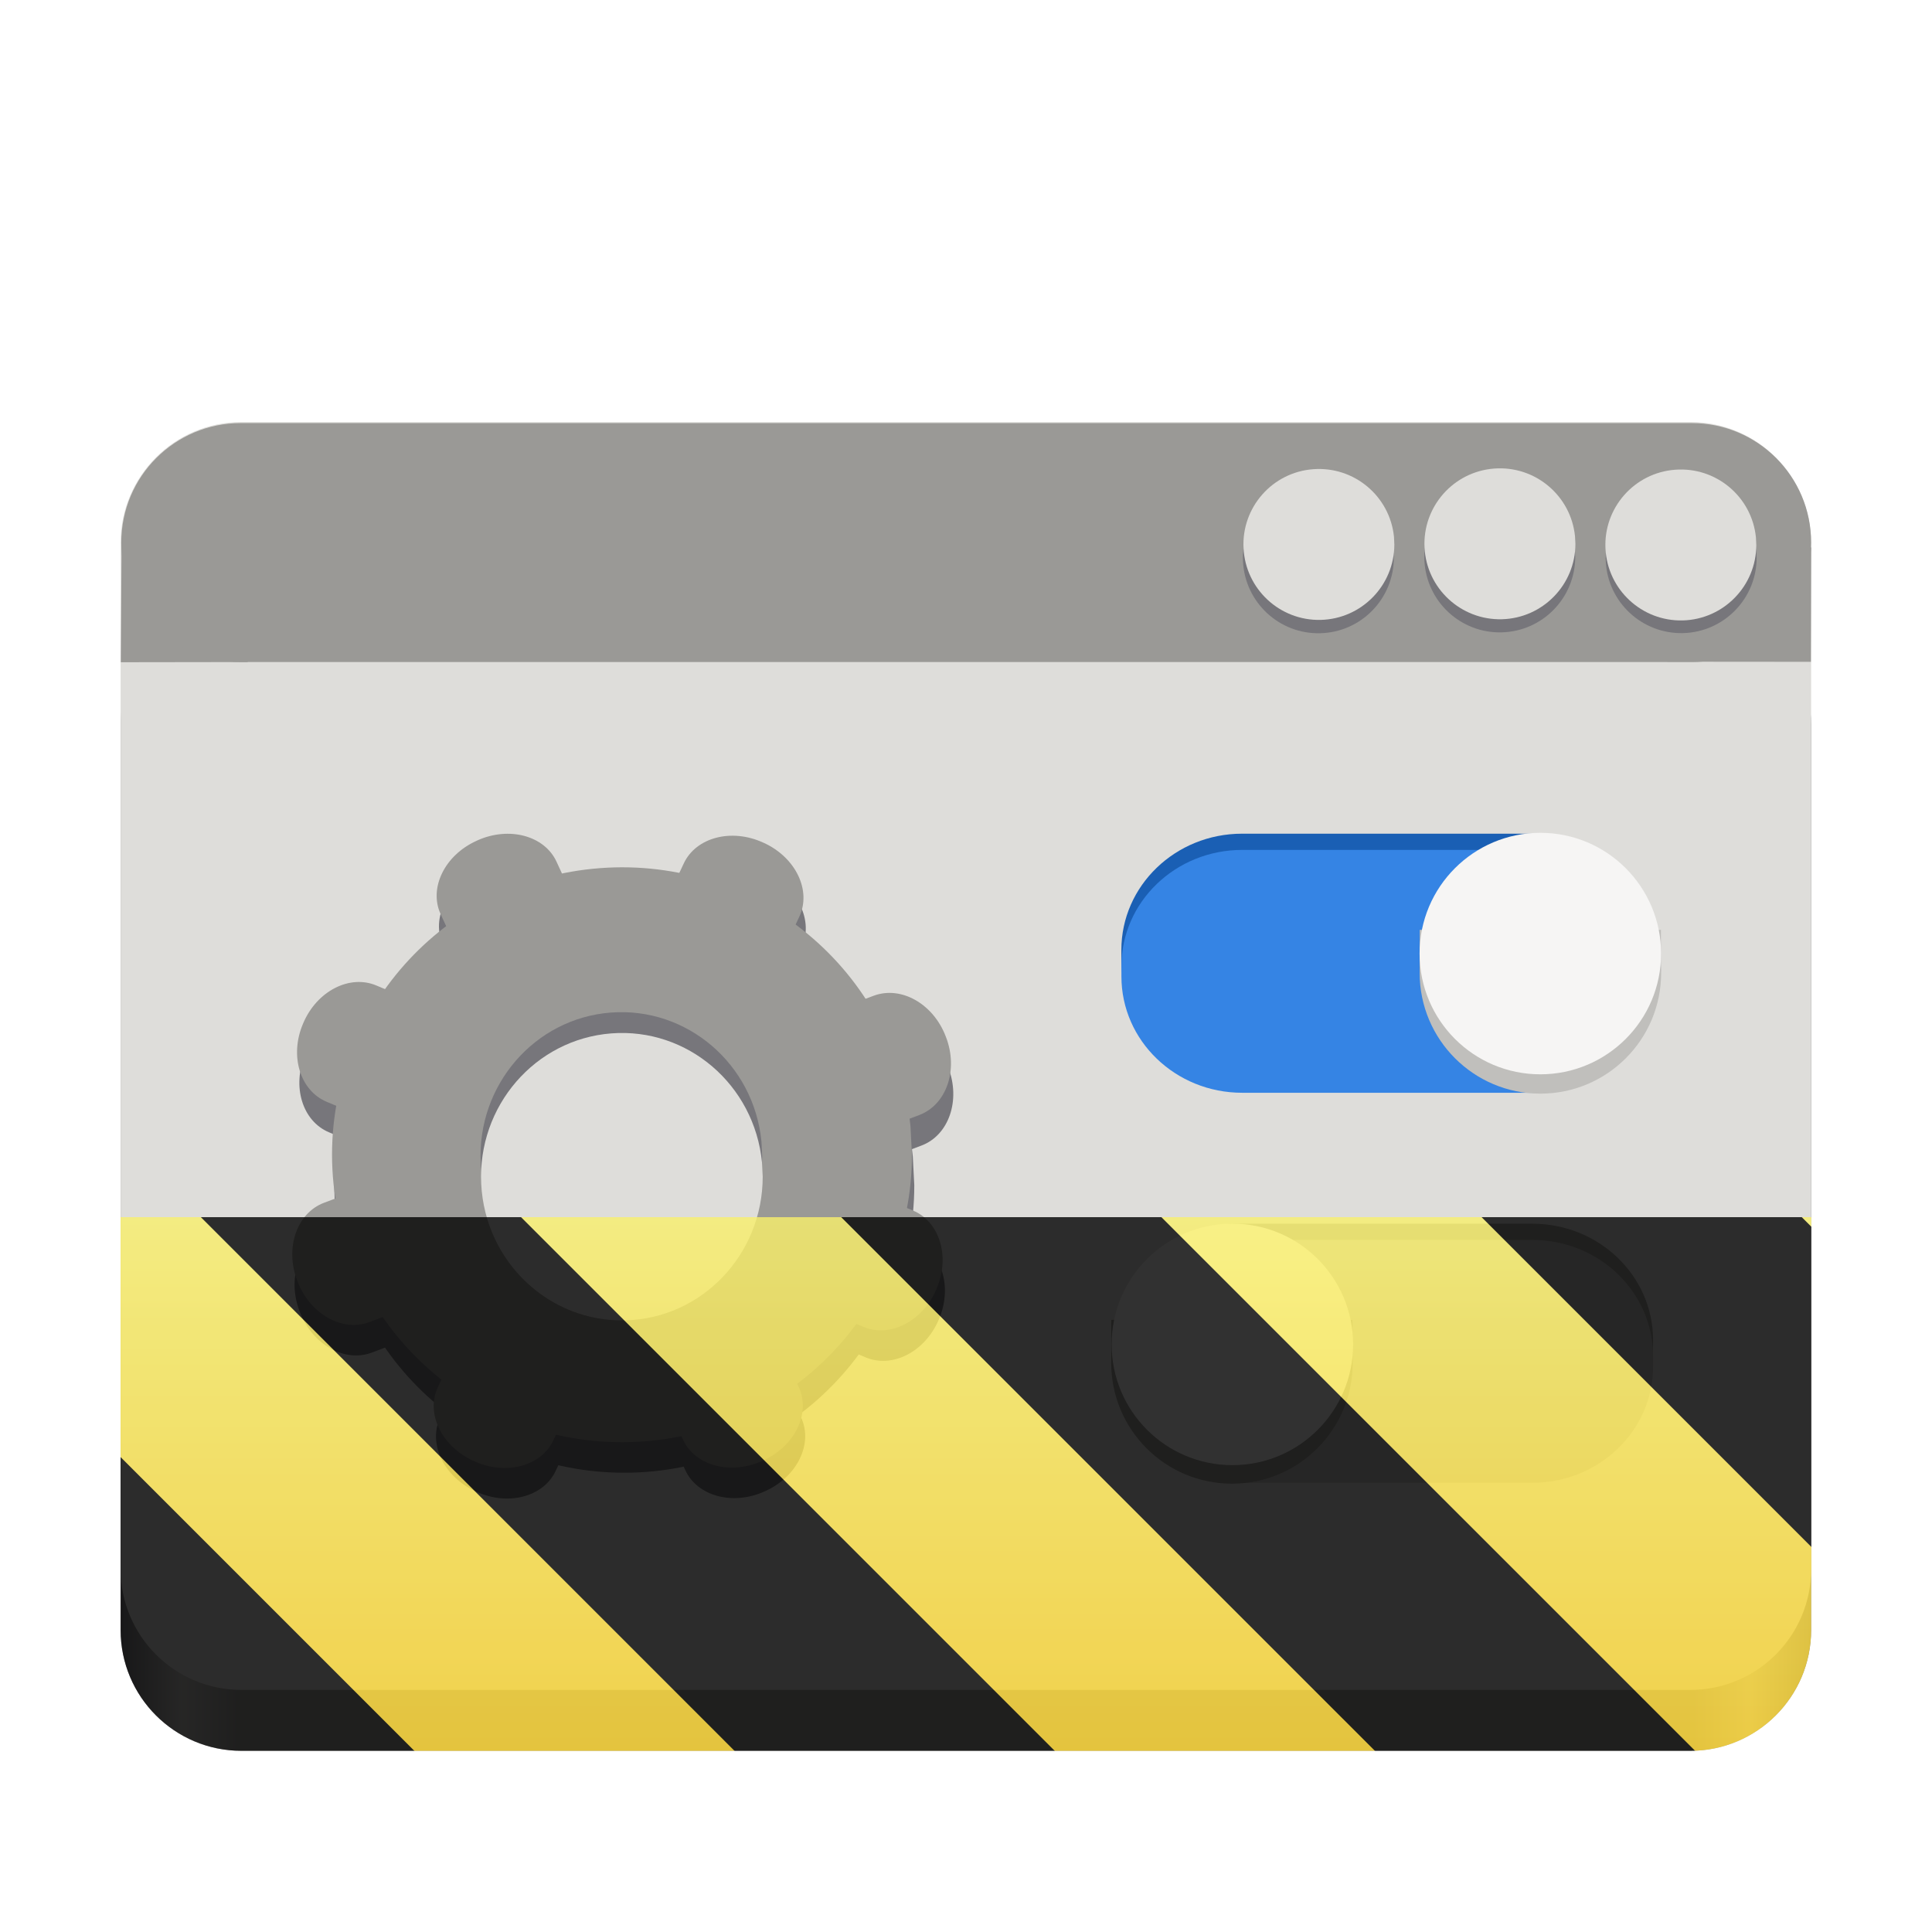
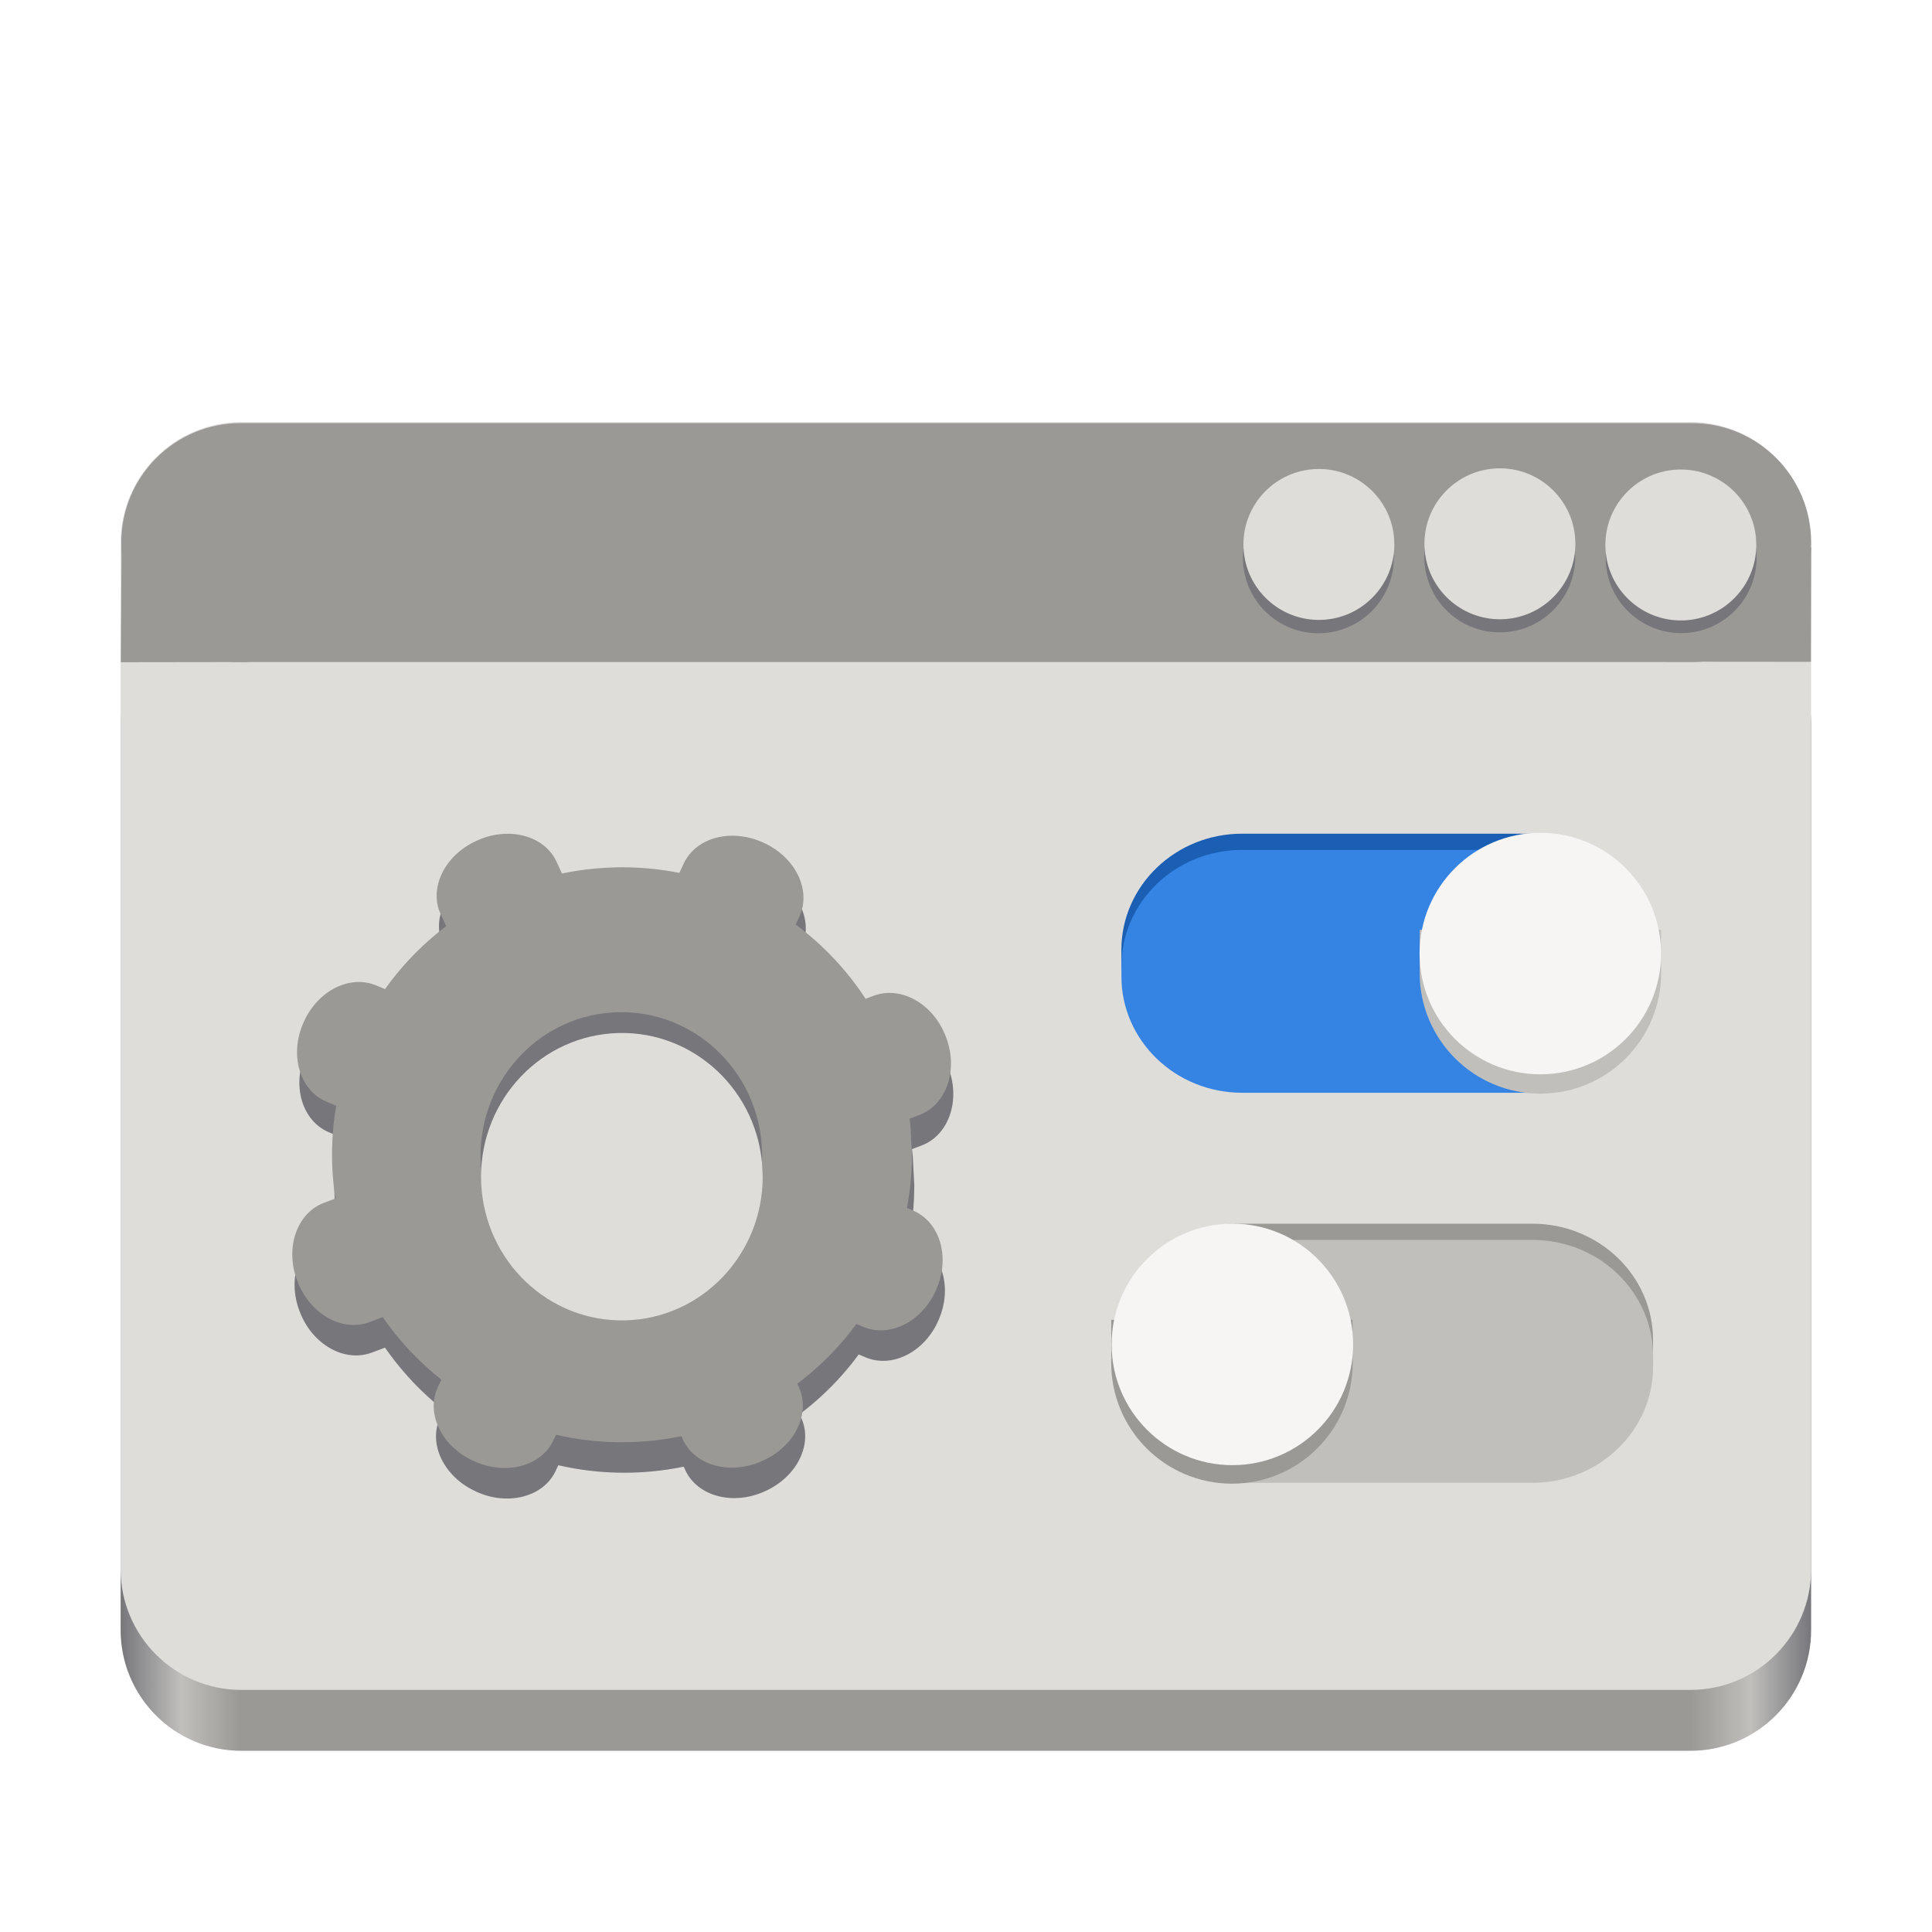
<svg xmlns="http://www.w3.org/2000/svg" height="128px" viewBox="0 0 128 128" width="128px">
-   <filter id="a" height="100%" width="100%" x="0%" y="0%">
-     <feColorMatrix color-interpolation-filters="sRGB" values="0 0 0 0 1 0 0 0 0 1 0 0 0 0 1 0 0 0 1 0" />
-   </filter>
-   <linearGradient id="b" gradientUnits="userSpaceOnUse" x1="7.99" x2="119.99" y1="115.997" y2="115.997">
+   <linearGradient id="a" gradientUnits="userSpaceOnUse" x1="7.99" x2="119.99" y1="115.997" y2="115.997">
    <stop offset="0" stop-color="#77767b" />
    <stop offset="0.036" stop-color="#c0bfbc" />
    <stop offset="0.071" stop-color="#9a9996" />
    <stop offset="0.929" stop-color="#9a9996" />
    <stop offset="0.964" stop-color="#c0bfbc" />
    <stop offset="1" stop-color="#77767b" />
  </linearGradient>
-   <clipPath id="c">
-     <rect height="128" width="128" />
-   </clipPath>
-   <clipPath id="d">
-     <rect height="128" width="128" />
-   </clipPath>
-   <mask id="e">
-     <g filter="url(#a)">
-       <g clip-path="url(#d)" filter="url(#a)">
-         <g clip-path="url(#c)">
-           <path d="m 15.992 39.996 h 96 c 4.418 0 8 3.582 8 8 v 60 c 0 4.418 -3.582 8 -8 8 h -96 c -4.422 0 -8 -3.582 -8 -8 v -60 c 0 -4.418 3.578 -8 8 -8 z m 0 0" fill="url(#b)" />
-           <path d="m 15.992 27.961 h 96 c 4.418 0 8 3.582 8 8 v 68 c 0 4.418 -3.582 8 -8 8 h -96 c -4.422 0 -8 -3.582 -8 -8 v -68 c 0 -4.418 3.578 -8 8 -8 z m 0 0" fill="#deddda" />
-           <path d="m 16.41 43.863 l -8.406 0.012 l 0.055 -8.254 l 6.191 2.105 l 2.305 5.789 z m 0 0" fill="#9a9996" />
-           <path d="m 15.938 28.031 h 96.152 c 4.363 0 7.902 3.543 7.902 7.914 c 0 4.375 -3.539 7.918 -7.902 7.918 h -96.152 c -4.363 0 -7.902 -3.543 -7.902 -7.918 c 0 -4.371 3.539 -7.914 7.902 -7.914 z m 0 0" fill="#9a9996" />
-           <path d="m 110.465 43.84 l 9.512 0.008 l 0.02 -7.586 l -7.855 4.414 z m 0 0" fill="#9a9996" />
-           <path d="m 116.383 36.945 c 0 2.711 -2.164 4.93 -4.875 5 c -2.711 0.066 -4.984 -2.039 -5.121 -4.746 c -0.137 -2.711 1.914 -5.035 4.617 -5.238 c 2.703 -0.207 5.078 1.785 5.352 4.48" fill="#77767b" />
-           <path d="m 116.359 36.105 c 0 2.711 -2.164 4.93 -4.875 5 c -2.711 0.066 -4.98 -2.039 -5.117 -4.75 c -0.137 -2.707 1.91 -5.031 4.613 -5.234 c 2.707 -0.207 5.082 1.781 5.355 4.48" fill="#deddda" />
-           <path d="m 104.363 36.895 c 0 2.715 -2.164 4.934 -4.875 5 c -2.711 0.07 -4.98 -2.039 -5.117 -4.746 c -0.137 -2.711 1.91 -5.035 4.617 -5.238 c 2.703 -0.203 5.078 1.785 5.352 4.484" fill="#77767b" />
-           <path d="m 104.375 36.027 c 0 2.715 -2.164 4.93 -4.875 5 c -2.711 0.066 -4.984 -2.039 -5.121 -4.746 c -0.137 -2.711 1.914 -5.035 4.617 -5.238 c 2.707 -0.203 5.078 1.785 5.352 4.484" fill="#deddda" />
-           <path d="m 92.344 36.957 c 0 2.711 -2.164 4.93 -4.875 4.996 c -2.711 0.07 -4.98 -2.039 -5.117 -4.746 c -0.137 -2.711 1.91 -5.031 4.613 -5.238 c 2.707 -0.203 5.082 1.785 5.355 4.484" fill="#77767b" />
-           <path d="m 92.379 36.07 c 0 2.711 -2.164 4.93 -4.875 5 c -2.711 0.066 -4.98 -2.039 -5.117 -4.75 c -0.137 -2.707 1.91 -5.031 4.613 -5.234 c 2.707 -0.207 5.082 1.781 5.355 4.48" fill="#deddda" />
-           <path d="m 31.715 57.73 l 0.055 -0.027 c 2.105 -0.953 4.457 -0.324 5.258 1.406 l 16.051 34.816 c 0.801 1.73 -0.262 3.906 -2.367 4.859 l -0.051 0.023 c -2.105 0.957 -4.461 0.324 -5.258 -1.406 l -16.055 -34.812 c -0.797 -1.73 0.262 -3.906 2.367 -4.859 z m 0 0" fill="#77767b" />
-           <path d="m 20.227 69.848 l 0.023 -0.055 c 0.902 -2.113 3.066 -3.227 4.832 -2.484 l 35.562 14.914 c 1.766 0.742 2.469 3.055 1.566 5.168 l -0.023 0.055 c -0.902 2.113 -3.066 3.227 -4.832 2.484 l -35.562 -14.914 c -1.766 -0.742 -2.469 -3.055 -1.566 -5.168 z m 0 0" fill="#77767b" />
-           <path d="m 19.867 86.922 l -0.023 -0.055 c -0.828 -2.168 -0.031 -4.477 1.777 -5.16 l 36.41 -13.715 c 1.812 -0.68 3.949 0.523 4.777 2.691 l 0.023 0.055 c 0.828 2.164 0.031 4.473 -1.777 5.156 l -36.41 13.715 c -1.812 0.684 -3.949 -0.523 -4.777 -2.688 z m 0 0" fill="#77767b" />
-           <path d="m 50.727 57.848 l 0.051 0.023 c 2.098 0.969 3.145 3.152 2.332 4.879 l -16.297 34.703 c -0.809 1.727 -3.168 2.336 -5.266 1.371 l -0.051 -0.027 c -2.102 -0.969 -3.145 -3.152 -2.336 -4.875 l 16.297 -34.703 c 0.812 -1.727 3.168 -2.34 5.27 -1.371 z m 0 0" fill="#77767b" />
-           <path d="m 60.574 78.527 c 0 10.328 -8.309 18.777 -18.727 19.039 c -10.418 0.258 -19.145 -7.766 -19.672 -18.082 c -0.523 -10.32 7.348 -19.172 17.738 -19.949 c 10.391 -0.781 19.516 6.797 20.562 17.078" fill="#77767b" />
-           <path d="m 50.648 78.598 c 0 5.164 -4.035 9.387 -9.094 9.52 c -5.059 0.129 -9.297 -3.883 -9.555 -9.039 c -0.254 -5.16 3.57 -9.586 8.617 -9.973 c 5.047 -0.391 9.477 3.398 9.984 8.535" fill="#77767b" />
-           <path d="m 31.562 55.711 l 0.055 -0.027 c 2.105 -0.953 4.457 -0.324 5.254 1.406 l 16.055 34.816 c 0.797 1.73 -0.262 3.906 -2.367 4.859 l -0.051 0.023 c -2.105 0.957 -4.461 0.324 -5.258 -1.406 l -16.055 -34.812 c -0.797 -1.73 0.262 -3.906 2.367 -4.859 z m 0 0" fill="#9a9996" />
-           <path d="m 20.074 67.828 l 0.023 -0.055 c 0.902 -2.113 3.066 -3.227 4.832 -2.484 l 35.562 14.914 c 1.766 0.742 2.469 3.055 1.566 5.168 l -0.023 0.055 c -0.902 2.113 -3.066 3.227 -4.832 2.484 l -35.562 -14.914 c -1.766 -0.742 -2.469 -3.055 -1.566 -5.168 z m 0 0" fill="#9a9996" />
-           <path d="m 19.711 84.902 l -0.02 -0.055 c -0.828 -2.168 -0.031 -4.477 1.777 -5.16 l 36.41 -13.715 c 1.812 -0.68 3.949 0.523 4.777 2.688 l 0.023 0.059 c 0.828 2.164 0.031 4.473 -1.777 5.156 l -36.414 13.715 c -1.809 0.684 -3.945 -0.523 -4.777 -2.688 z m 0 0" fill="#9a9996" />
-           <path d="m 50.57 55.828 l 0.055 0.023 c 2.098 0.969 3.145 3.152 2.332 4.879 l -16.297 34.703 c -0.809 1.723 -3.168 2.336 -5.266 1.367 l -0.055 -0.023 c -2.098 -0.969 -3.141 -3.152 -2.332 -4.875 l 16.297 -34.703 c 0.812 -1.727 3.168 -2.34 5.266 -1.371 z m 0 0" fill="#9a9996" />
-           <path d="m 60.418 76.508 c 0 10.328 -8.309 18.777 -18.727 19.039 c -10.414 0.258 -19.141 -7.766 -19.668 -18.082 c -0.523 -10.32 7.348 -19.172 17.738 -19.949 c 10.391 -0.781 19.512 6.797 20.559 17.078" fill="#9a9996" />
-           <path d="m 50.496 76.578 c 0 5.164 -4.035 9.387 -9.094 9.52 c -5.062 0.129 -9.301 -3.883 -9.555 -9.039 c -0.254 -5.16 3.57 -9.586 8.613 -9.973 c 5.047 -0.391 9.48 3.398 9.988 8.535" fill="#77767b" />
-           <path d="m 50.531 77.957 c 0 5.168 -4.035 9.391 -9.094 9.52 c -5.059 0.129 -9.297 -3.879 -9.555 -9.039 c -0.254 -5.156 3.57 -9.582 8.617 -9.973 s 9.477 3.398 9.984 8.539" fill="#deddda" />
-           <path d="m 82.293 55.234 h 19.66 c 4.418 0 8 3.449 8 7.703 v 0.68 c 0 4.254 -3.582 7.703 -8 7.703 h -19.66 c -4.418 0 -8 -3.449 -8 -7.703 v -0.68 c 0 -4.254 3.582 -7.703 8 -7.703 z m 0 0" fill="#1a5fb4" />
-           <path d="m 82.297 56.309 h 19.66 c 4.418 0 8 3.449 8 7.703 v 0.68 c 0 4.258 -3.582 7.707 -8 7.707 h -19.66 c -4.418 0 -8 -3.449 -8 -7.707 v -0.68 c 0 -4.254 3.582 -7.703 8 -7.703 z m 0 0" fill="#3584e4" />
-           <path d="m 110.055 64.457 c 0 4.418 -3.582 8 -8 8 c -4.418 0 -8 -3.582 -8 -8 s 3.582 -8 8 -8 c 4.418 0 8 3.582 8 8 z m 0 0" fill="#c0bfbc" />
-           <path d="m 94.062 61.605 h 15.98 v 2.77 h -15.98 z m 0 0" fill="#c0bfbc" />
-           <path d="m 110.051 63.176 c 0 4.418 -3.582 8 -8 8 s -8 -3.582 -8 -8 s 3.582 -8 8 -8 s 8 3.582 8 8 z m 0 0" fill="#f6f5f4" />
-           <path d="m 81.859 81.074 h 19.66 c 4.418 0 8 3.449 8 7.703 v 0.68 c 0 4.254 -3.582 7.707 -8 7.707 h -19.66 c -4.418 0 -8 -3.453 -8 -7.707 v -0.68 c 0 -4.254 3.582 -7.703 8 -7.703 z m 0 0" fill="#9a9996" />
-           <path d="m 81.863 82.148 h 19.66 c 4.418 0 8 3.449 8 7.707 v 0.68 c 0 4.254 -3.582 7.703 -8 7.703 h -19.66 c -4.418 0 -8 -3.449 -8 -7.703 v -0.68 c 0 -4.258 3.582 -7.707 8 -7.707 z m 0 0" fill="#c0bfbc" />
-           <path d="m 89.621 90.297 c 0 4.418 -3.582 8 -8 8 c -4.422 0 -8 -3.582 -8 -8 s 3.578 -8 8 -8 c 4.418 0 8 3.582 8 8 z m 0 0" fill="#9a9996" />
-           <path d="m 73.625 87.445 h 15.984 v 2.77 h -15.984 z m 0 0" fill="#9a9996" />
-           <path d="m 89.648 89.07 c 0 4.418 -3.578 8 -8 8 c -4.418 0 -8 -3.582 -8 -8 c 0 -4.418 3.582 -8 8 -8 c 4.422 0 8 3.582 8 8 z m 0 0" fill="#f6f5f4" />
-         </g>
-       </g>
-     </g>
-   </mask>
-   <mask id="f">
-     <g filter="url(#a)">
-       <rect fill-opacity="0.8" height="184.32" width="184.32" x="-28.16" y="-28.16" />
-     </g>
-   </mask>
-   <linearGradient id="g" gradientTransform="matrix(0 0.37 -0.98462 0 295.385 -30.36)" gradientUnits="userSpaceOnUse" x1="300" x2="428" y1="235" y2="235">
-     <stop offset="0" stop-color="#f9f06b" />
-     <stop offset="1" stop-color="#f5c211" />
-   </linearGradient>
-   <clipPath id="h">
-     <rect height="128" width="128" />
-   </clipPath>
-   <clipPath id="i">
-     <rect height="128" width="128" />
-   </clipPath>
-   <path d="m 15.992 39.996 h 96 c 4.418 0 8 3.582 8 8 v 60 c 0 4.418 -3.582 8 -8 8 h -96 c -4.422 0 -8 -3.582 -8 -8 v -60 c 0 -4.418 3.578 -8 8 -8 z m 0 0" fill="url(#b)" />
+   <path d="m 15.992 39.996 h 96 c 4.418 0 8 3.582 8 8 v 60 c 0 4.418 -3.582 8 -8 8 h -96 c -4.422 0 -8 -3.582 -8 -8 v -60 c 0 -4.418 3.578 -8 8 -8 z m 0 0" fill="url(#a)" />
  <path d="m 15.992 27.961 h 96 c 4.418 0 8 3.582 8 8 v 68 c 0 4.418 -3.582 8 -8 8 h -96 c -4.422 0 -8 -3.582 -8 -8 v -68 c 0 -4.418 3.578 -8 8 -8 z m 0 0" fill="#deddda" />
  <path d="m 16.41 43.863 l -8.406 0.012 l 0.055 -8.254 l 6.191 2.105 l 2.305 5.789 z m 0 0" fill="#9a9996" />
  <path d="m 15.938 28.031 h 96.152 c 4.363 0 7.902 3.543 7.902 7.914 c 0 4.375 -3.539 7.918 -7.902 7.918 h -96.152 c -4.363 0 -7.902 -3.543 -7.902 -7.918 c 0 -4.371 3.539 -7.914 7.902 -7.914 z m 0 0" fill="#9a9996" />
  <path d="m 110.465 43.84 l 9.512 0.008 l 0.02 -7.586 l -7.855 4.414 z m 0 0" fill="#9a9996" />
  <path d="m 116.383 36.945 c 0 2.711 -2.164 4.93 -4.875 5 c -2.711 0.066 -4.984 -2.039 -5.121 -4.746 c -0.137 -2.711 1.914 -5.035 4.617 -5.238 c 2.703 -0.207 5.078 1.785 5.352 4.48" fill="#77767b" />
  <path d="m 116.359 36.105 c 0 2.711 -2.164 4.93 -4.875 5 c -2.711 0.066 -4.98 -2.039 -5.117 -4.75 c -0.137 -2.707 1.91 -5.031 4.613 -5.234 c 2.707 -0.207 5.082 1.781 5.355 4.48" fill="#deddda" />
  <path d="m 104.363 36.895 c 0 2.715 -2.164 4.934 -4.875 5 c -2.711 0.07 -4.98 -2.039 -5.117 -4.746 c -0.137 -2.711 1.91 -5.035 4.617 -5.238 c 2.703 -0.203 5.078 1.785 5.352 4.484" fill="#77767b" />
  <path d="m 104.375 36.027 c 0 2.715 -2.164 4.93 -4.875 5 c -2.711 0.066 -4.984 -2.039 -5.121 -4.746 c -0.137 -2.711 1.914 -5.035 4.617 -5.238 c 2.707 -0.203 5.078 1.785 5.352 4.484" fill="#deddda" />
  <path d="m 92.344 36.957 c 0 2.711 -2.164 4.93 -4.875 4.996 c -2.711 0.07 -4.98 -2.039 -5.117 -4.746 c -0.137 -2.711 1.91 -5.031 4.613 -5.238 c 2.707 -0.203 5.082 1.785 5.355 4.484" fill="#77767b" />
  <path d="m 92.379 36.07 c 0 2.711 -2.164 4.93 -4.875 5 c -2.711 0.066 -4.98 -2.039 -5.117 -4.75 c -0.137 -2.707 1.91 -5.031 4.613 -5.234 c 2.707 -0.207 5.082 1.781 5.355 4.48" fill="#deddda" />
  <g fill="#77767b">
    <path d="m 31.715 57.73 l 0.055 -0.027 c 2.105 -0.953 4.457 -0.324 5.258 1.406 l 16.051 34.816 c 0.801 1.73 -0.262 3.906 -2.367 4.859 l -0.051 0.023 c -2.105 0.957 -4.461 0.324 -5.258 -1.406 l -16.055 -34.812 c -0.797 -1.73 0.262 -3.906 2.367 -4.859 z m 0 0" />
    <path d="m 20.227 69.848 l 0.023 -0.055 c 0.902 -2.113 3.066 -3.227 4.832 -2.484 l 35.562 14.914 c 1.766 0.742 2.469 3.055 1.566 5.168 l -0.023 0.055 c -0.902 2.113 -3.066 3.227 -4.832 2.484 l -35.562 -14.914 c -1.766 -0.742 -2.469 -3.055 -1.566 -5.168 z m 0 0" />
    <path d="m 19.867 86.922 l -0.023 -0.055 c -0.828 -2.168 -0.031 -4.477 1.777 -5.16 l 36.41 -13.715 c 1.812 -0.68 3.949 0.523 4.777 2.691 l 0.023 0.055 c 0.828 2.164 0.031 4.473 -1.777 5.156 l -36.41 13.715 c -1.812 0.684 -3.949 -0.523 -4.777 -2.688 z m 0 0" />
    <path d="m 50.727 57.848 l 0.051 0.023 c 2.098 0.969 3.145 3.152 2.332 4.879 l -16.297 34.703 c -0.809 1.727 -3.168 2.336 -5.266 1.371 l -0.051 -0.027 c -2.102 -0.969 -3.145 -3.152 -2.336 -4.875 l 16.297 -34.703 c 0.812 -1.727 3.168 -2.34 5.27 -1.371 z m 0 0" />
    <path d="m 60.574 78.527 c 0 10.328 -8.309 18.777 -18.727 19.039 c -10.418 0.258 -19.145 -7.766 -19.672 -18.082 c -0.523 -10.32 7.348 -19.172 17.738 -19.949 c 10.391 -0.781 19.516 6.797 20.562 17.078" />
    <path d="m 50.648 78.598 c 0 5.164 -4.035 9.387 -9.094 9.52 c -5.059 0.129 -9.297 -3.883 -9.555 -9.039 c -0.254 -5.16 3.57 -9.586 8.617 -9.973 c 5.047 -0.391 9.477 3.398 9.984 8.535" />
  </g>
  <path d="m 31.562 55.711 l 0.055 -0.027 c 2.105 -0.953 4.457 -0.324 5.254 1.406 l 16.055 34.816 c 0.797 1.73 -0.262 3.906 -2.367 4.859 l -0.051 0.023 c -2.105 0.957 -4.461 0.324 -5.258 -1.406 l -16.055 -34.812 c -0.797 -1.73 0.262 -3.906 2.367 -4.859 z m 0 0" fill="#9a9996" />
  <path d="m 20.074 67.828 l 0.023 -0.055 c 0.902 -2.113 3.066 -3.227 4.832 -2.484 l 35.562 14.914 c 1.766 0.742 2.469 3.055 1.566 5.168 l -0.023 0.055 c -0.902 2.113 -3.066 3.227 -4.832 2.484 l -35.562 -14.914 c -1.766 -0.742 -2.469 -3.055 -1.566 -5.168 z m 0 0" fill="#9a9996" />
  <path d="m 19.711 84.902 l -0.02 -0.055 c -0.828 -2.168 -0.031 -4.477 1.777 -5.16 l 36.41 -13.715 c 1.812 -0.68 3.949 0.523 4.777 2.688 l 0.023 0.059 c 0.828 2.164 0.031 4.473 -1.777 5.156 l -36.414 13.715 c -1.809 0.684 -3.945 -0.523 -4.777 -2.688 z m 0 0" fill="#9a9996" />
  <path d="m 50.57 55.828 l 0.055 0.023 c 2.098 0.969 3.145 3.152 2.332 4.879 l -16.297 34.703 c -0.809 1.723 -3.168 2.336 -5.266 1.367 l -0.055 -0.023 c -2.098 -0.969 -3.141 -3.152 -2.332 -4.875 l 16.297 -34.703 c 0.812 -1.727 3.168 -2.34 5.266 -1.371 z m 0 0" fill="#9a9996" />
  <path d="m 60.418 76.508 c 0 10.328 -8.309 18.777 -18.727 19.039 c -10.414 0.258 -19.141 -7.766 -19.668 -18.082 c -0.523 -10.32 7.348 -19.172 17.738 -19.949 c 10.391 -0.781 19.512 6.797 20.559 17.078" fill="#9a9996" />
  <path d="m 50.496 76.578 c 0 5.164 -4.035 9.387 -9.094 9.52 c -5.062 0.129 -9.301 -3.883 -9.555 -9.039 c -0.254 -5.16 3.57 -9.586 8.613 -9.973 c 5.047 -0.391 9.48 3.398 9.988 8.535" fill="#77767b" />
  <path d="m 50.531 77.957 c 0 5.168 -4.035 9.391 -9.094 9.52 c -5.059 0.129 -9.297 -3.879 -9.555 -9.039 c -0.254 -5.156 3.57 -9.582 8.617 -9.973 s 9.477 3.398 9.984 8.539" fill="#deddda" />
  <path d="m 82.293 55.234 h 19.66 c 4.418 0 8 3.449 8 7.703 v 0.68 c 0 4.254 -3.582 7.703 -8 7.703 h -19.66 c -4.418 0 -8 -3.449 -8 -7.703 v -0.68 c 0 -4.254 3.582 -7.703 8 -7.703 z m 0 0" fill="#1a5fb4" />
  <path d="m 82.297 56.309 h 19.66 c 4.418 0 8 3.449 8 7.703 v 0.68 c 0 4.258 -3.582 7.707 -8 7.707 h -19.66 c -4.418 0 -8 -3.449 -8 -7.707 v -0.68 c 0 -4.254 3.582 -7.703 8 -7.703 z m 0 0" fill="#3584e4" />
  <path d="m 110.055 64.457 c 0 4.418 -3.582 8 -8 8 c -4.418 0 -8 -3.582 -8 -8 s 3.582 -8 8 -8 c 4.418 0 8 3.582 8 8 z m 0 0" fill="#c0bfbc" />
  <path d="m 94.062 61.605 h 15.98 v 2.77 h -15.98 z m 0 0" fill="#c0bfbc" />
  <path d="m 110.051 63.176 c 0 4.418 -3.582 8 -8 8 s -8 -3.582 -8 -8 s 3.582 -8 8 -8 s 8 3.582 8 8 z m 0 0" fill="#f6f5f4" />
  <path d="m 81.859 81.074 h 19.66 c 4.418 0 8 3.449 8 7.703 v 0.68 c 0 4.254 -3.582 7.707 -8 7.707 h -19.66 c -4.418 0 -8 -3.453 -8 -7.707 v -0.68 c 0 -4.254 3.582 -7.703 8 -7.703 z m 0 0" fill="#9a9996" />
  <path d="m 81.863 82.148 h 19.66 c 4.418 0 8 3.449 8 7.707 v 0.68 c 0 4.254 -3.582 7.703 -8 7.703 h -19.66 c -4.418 0 -8 -3.449 -8 -7.703 v -0.68 c 0 -4.258 3.582 -7.707 8 -7.707 z m 0 0" fill="#c0bfbc" />
  <path d="m 89.621 90.297 c 0 4.418 -3.582 8 -8 8 c -4.422 0 -8 -3.582 -8 -8 s 3.578 -8 8 -8 c 4.418 0 8 3.582 8 8 z m 0 0" fill="#9a9996" />
  <path d="m 73.625 87.445 h 15.984 v 2.77 h -15.984 z m 0 0" fill="#9a9996" />
  <path d="m 89.648 89.07 c 0 4.418 -3.578 8 -8 8 c -4.418 0 -8 -3.582 -8 -8 c 0 -4.418 3.582 -8 8 -8 c 4.422 0 8 3.582 8 8 z m 0 0" fill="#f6f5f4" />
-   <g mask="url(#e)">
-     <g clip-path="url(#i)">
-       <g mask="url(#f)">
-         <g clip-path="url(#h)">
-           <path d="m 128 80.641 v 47.359 h -128 v -47.359 z m 0 0" fill="url(#g)" />
-           <path d="m 13.309 80.641 l 47.355 47.359 h 21.215 l -47.359 -47.359 z m 42.422 0 l 47.363 47.359 h 21.215 l -47.363 -47.359 z m 42.43 0 l 29.84 29.84 v -21.211 l -8.629 -8.629 z m -98.16 7.906 v 21.215 l 18.238 18.238 h 21.215 z m 0 0" />
-         </g>
-       </g>
-     </g>
-   </g>
</svg>
